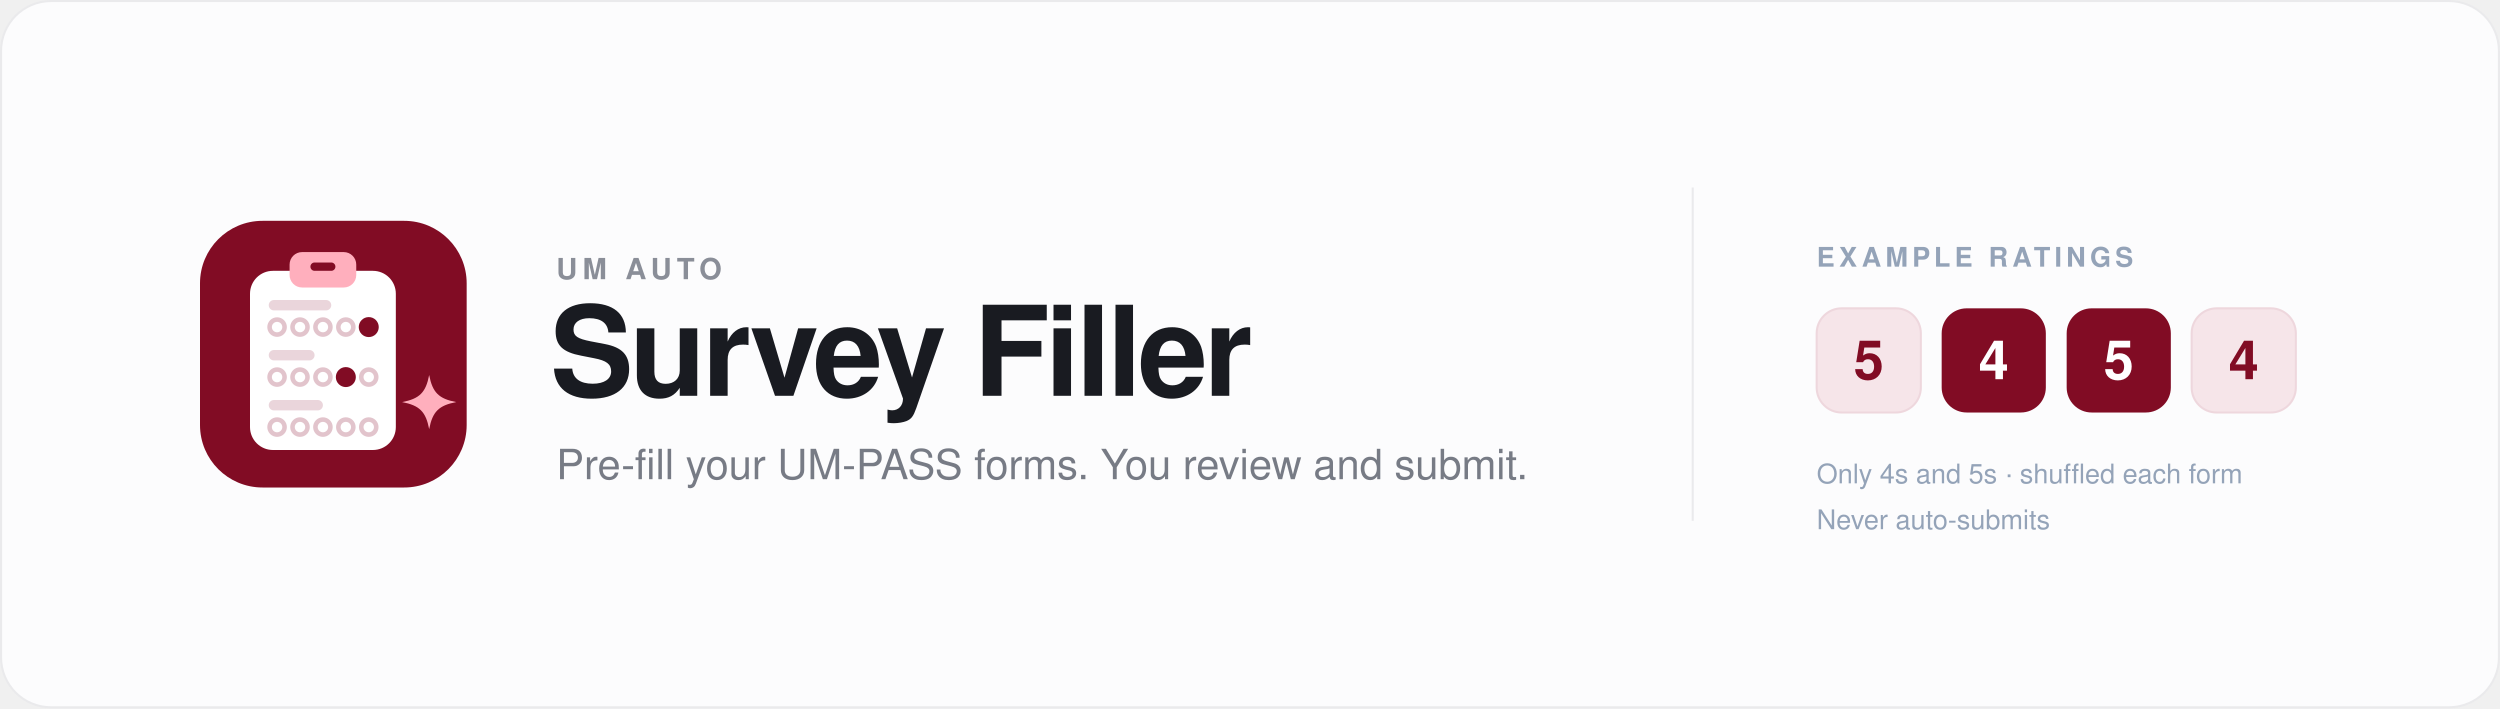
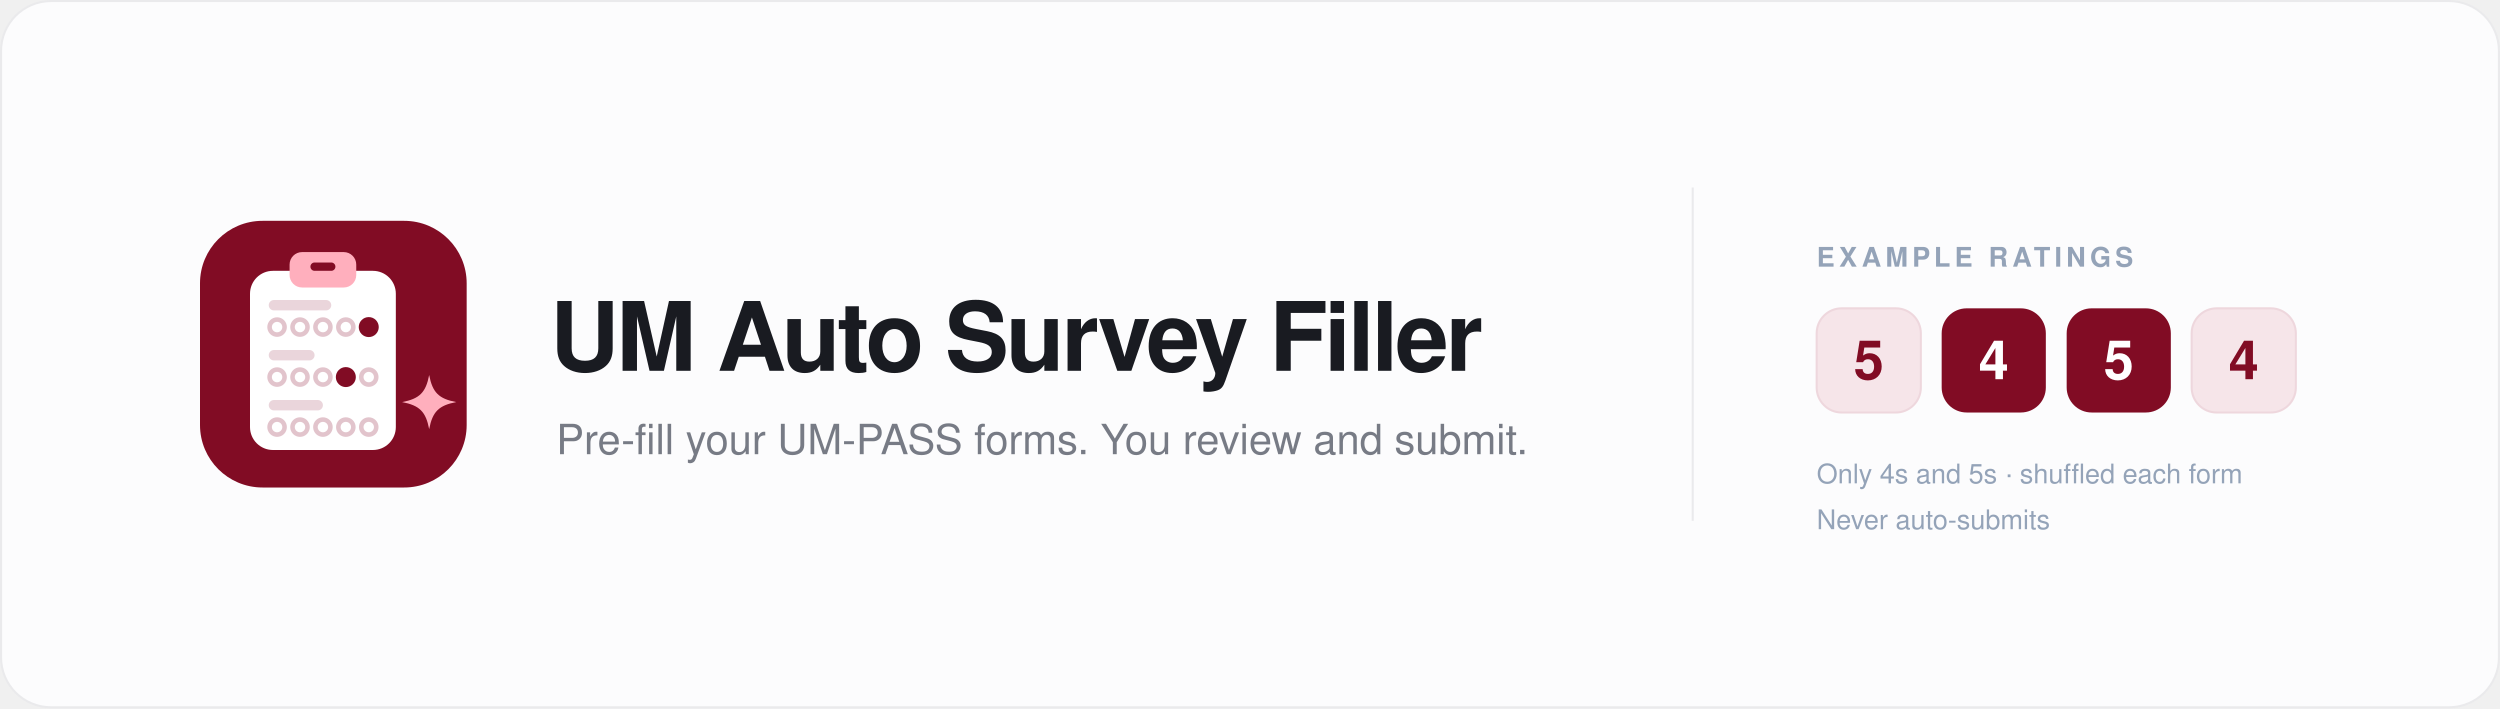
<svg xmlns="http://www.w3.org/2000/svg" width="1200" height="340" viewBox="0 0 1200 340" role="img" aria-labelledby="title desc">
  <rect x="0.5" y="0.5" width="1199" height="339" rx="24" fill="#fcfcfd" stroke="#eaeaec" />
  <g transform="translate(96 106)">
    <rect x="0" y="0" width="128" height="128" rx="30" fill="#810c24" />
    <rect x="24" y="24" width="70" height="86" rx="11" fill="#ffffff" />
    <rect x="43" y="15" width="32" height="17" rx="6" fill="#ffafbd" />
    <rect x="53" y="20" width="12" height="4" rx="2" fill="#810c24" />
    <rect x="33" y="38" width="30" height="5" rx="2.5" fill="#ead5db" />
    <circle cx="37" cy="51" r="3.6" fill="none" stroke="#e2c4cc" stroke-width="2.2" />
    <circle cx="48" cy="51" r="3.6" fill="none" stroke="#e2c4cc" stroke-width="2.2" />
    <circle cx="59" cy="51" r="3.6" fill="none" stroke="#e2c4cc" stroke-width="2.2" />
    <circle cx="70" cy="51" r="3.6" fill="none" stroke="#e2c4cc" stroke-width="2.2" />
    <circle cx="81" cy="51" r="4.8" fill="#810c24" />
    <rect x="33" y="62" width="22" height="5" rx="2.5" fill="#ead5db" />
    <circle cx="37" cy="75" r="3.6" fill="none" stroke="#e2c4cc" stroke-width="2.2" />
    <circle cx="48" cy="75" r="3.6" fill="none" stroke="#e2c4cc" stroke-width="2.2" />
    <circle cx="59" cy="75" r="3.6" fill="none" stroke="#e2c4cc" stroke-width="2.2" />
    <circle cx="70" cy="75" r="4.8" fill="#810c24" />
    <circle cx="81" cy="75" r="3.6" fill="none" stroke="#e2c4cc" stroke-width="2.2" />
    <rect x="33" y="86" width="26" height="5" rx="2.5" fill="#ead5db" />
    <circle cx="37" cy="99" r="3.6" fill="none" stroke="#e2c4cc" stroke-width="2.2" />
    <circle cx="48" cy="99" r="3.6" fill="none" stroke="#e2c4cc" stroke-width="2.2" />
    <circle cx="59" cy="99" r="3.6" fill="none" stroke="#e2c4cc" stroke-width="2.2" />
    <circle cx="70" cy="99" r="3.6" fill="none" stroke="#e2c4cc" stroke-width="2.2" />
    <circle cx="81" cy="99" r="3.6" fill="none" stroke="#e2c4cc" stroke-width="2.2" />
    <path d="M110 74c1.6 8.4 4.6 11.4 13 13-8.4 1.6-11.4 4.6-13 13-1.6-8.4-4.6-11.4-13-13 8.4-1.6 11.4-4.6 13-13z" fill="#ffafbd" stroke="#810c24" stroke-width="4" stroke-linejoin="round" paint-order="stroke" />
  </g>
  <g font-family="'Segoe UI', system-ui, -apple-system, Helvetica, Arial, sans-serif">
-     <text x="267" y="134" font-size="14" font-weight="700" letter-spacing="2.5" fill="#8a8e98">UM AUTO</text>
-     <text x="264" y="190" font-size="60" font-weight="800" letter-spacing="-1.8" fill="#191b21">Survey Filler</text>
-     <text x="267" y="230" font-size="20" fill="#777b85">Pre-fill your UM-PASS forms. You review and submit.</text>
+     <text x="264" y="178" font-size="46" font-weight="800" letter-spacing="-1.4" fill="#191b21">UM Auto Survey Filler</text>
+     <text x="267" y="218" font-size="20" fill="#777b85">Pre-fill your UM-PASS forms. You review and submit.</text>
    <rect x="812" y="90" width="1" height="160" fill="#eaeaec" />
    <text x="872" y="128" font-size="13" font-weight="600" letter-spacing="2" fill="#94a3b8">EXAMPLE RATINGS</text>
    <g font-size="26" font-weight="800" text-anchor="middle">
      <rect x="872" y="148" width="50" height="50" rx="12" fill="#f6e5e9" stroke="#eed7dd" />
      <text x="897" y="182" fill="#810c24">5</text>
      <rect x="932" y="148" width="50" height="50" rx="12" fill="#810c24" />
      <text x="957" y="182" fill="#ffffff">4</text>
      <rect x="992" y="148" width="50" height="50" rx="12" fill="#810c24" />
      <text x="1017" y="182" fill="#ffffff">5</text>
      <rect x="1052" y="148" width="50" height="50" rx="12" fill="#f6e5e9" stroke="#eed7dd" />
      <text x="1077" y="182" fill="#810c24">4</text>
    </g>
    <text x="872" y="232" font-size="13" fill="#94a3b8">Only 4s and 5s · shuffled each form</text>
    <text x="872" y="254" font-size="13" fill="#94a3b8">Never auto-submits</text>
  </g>
</svg>
